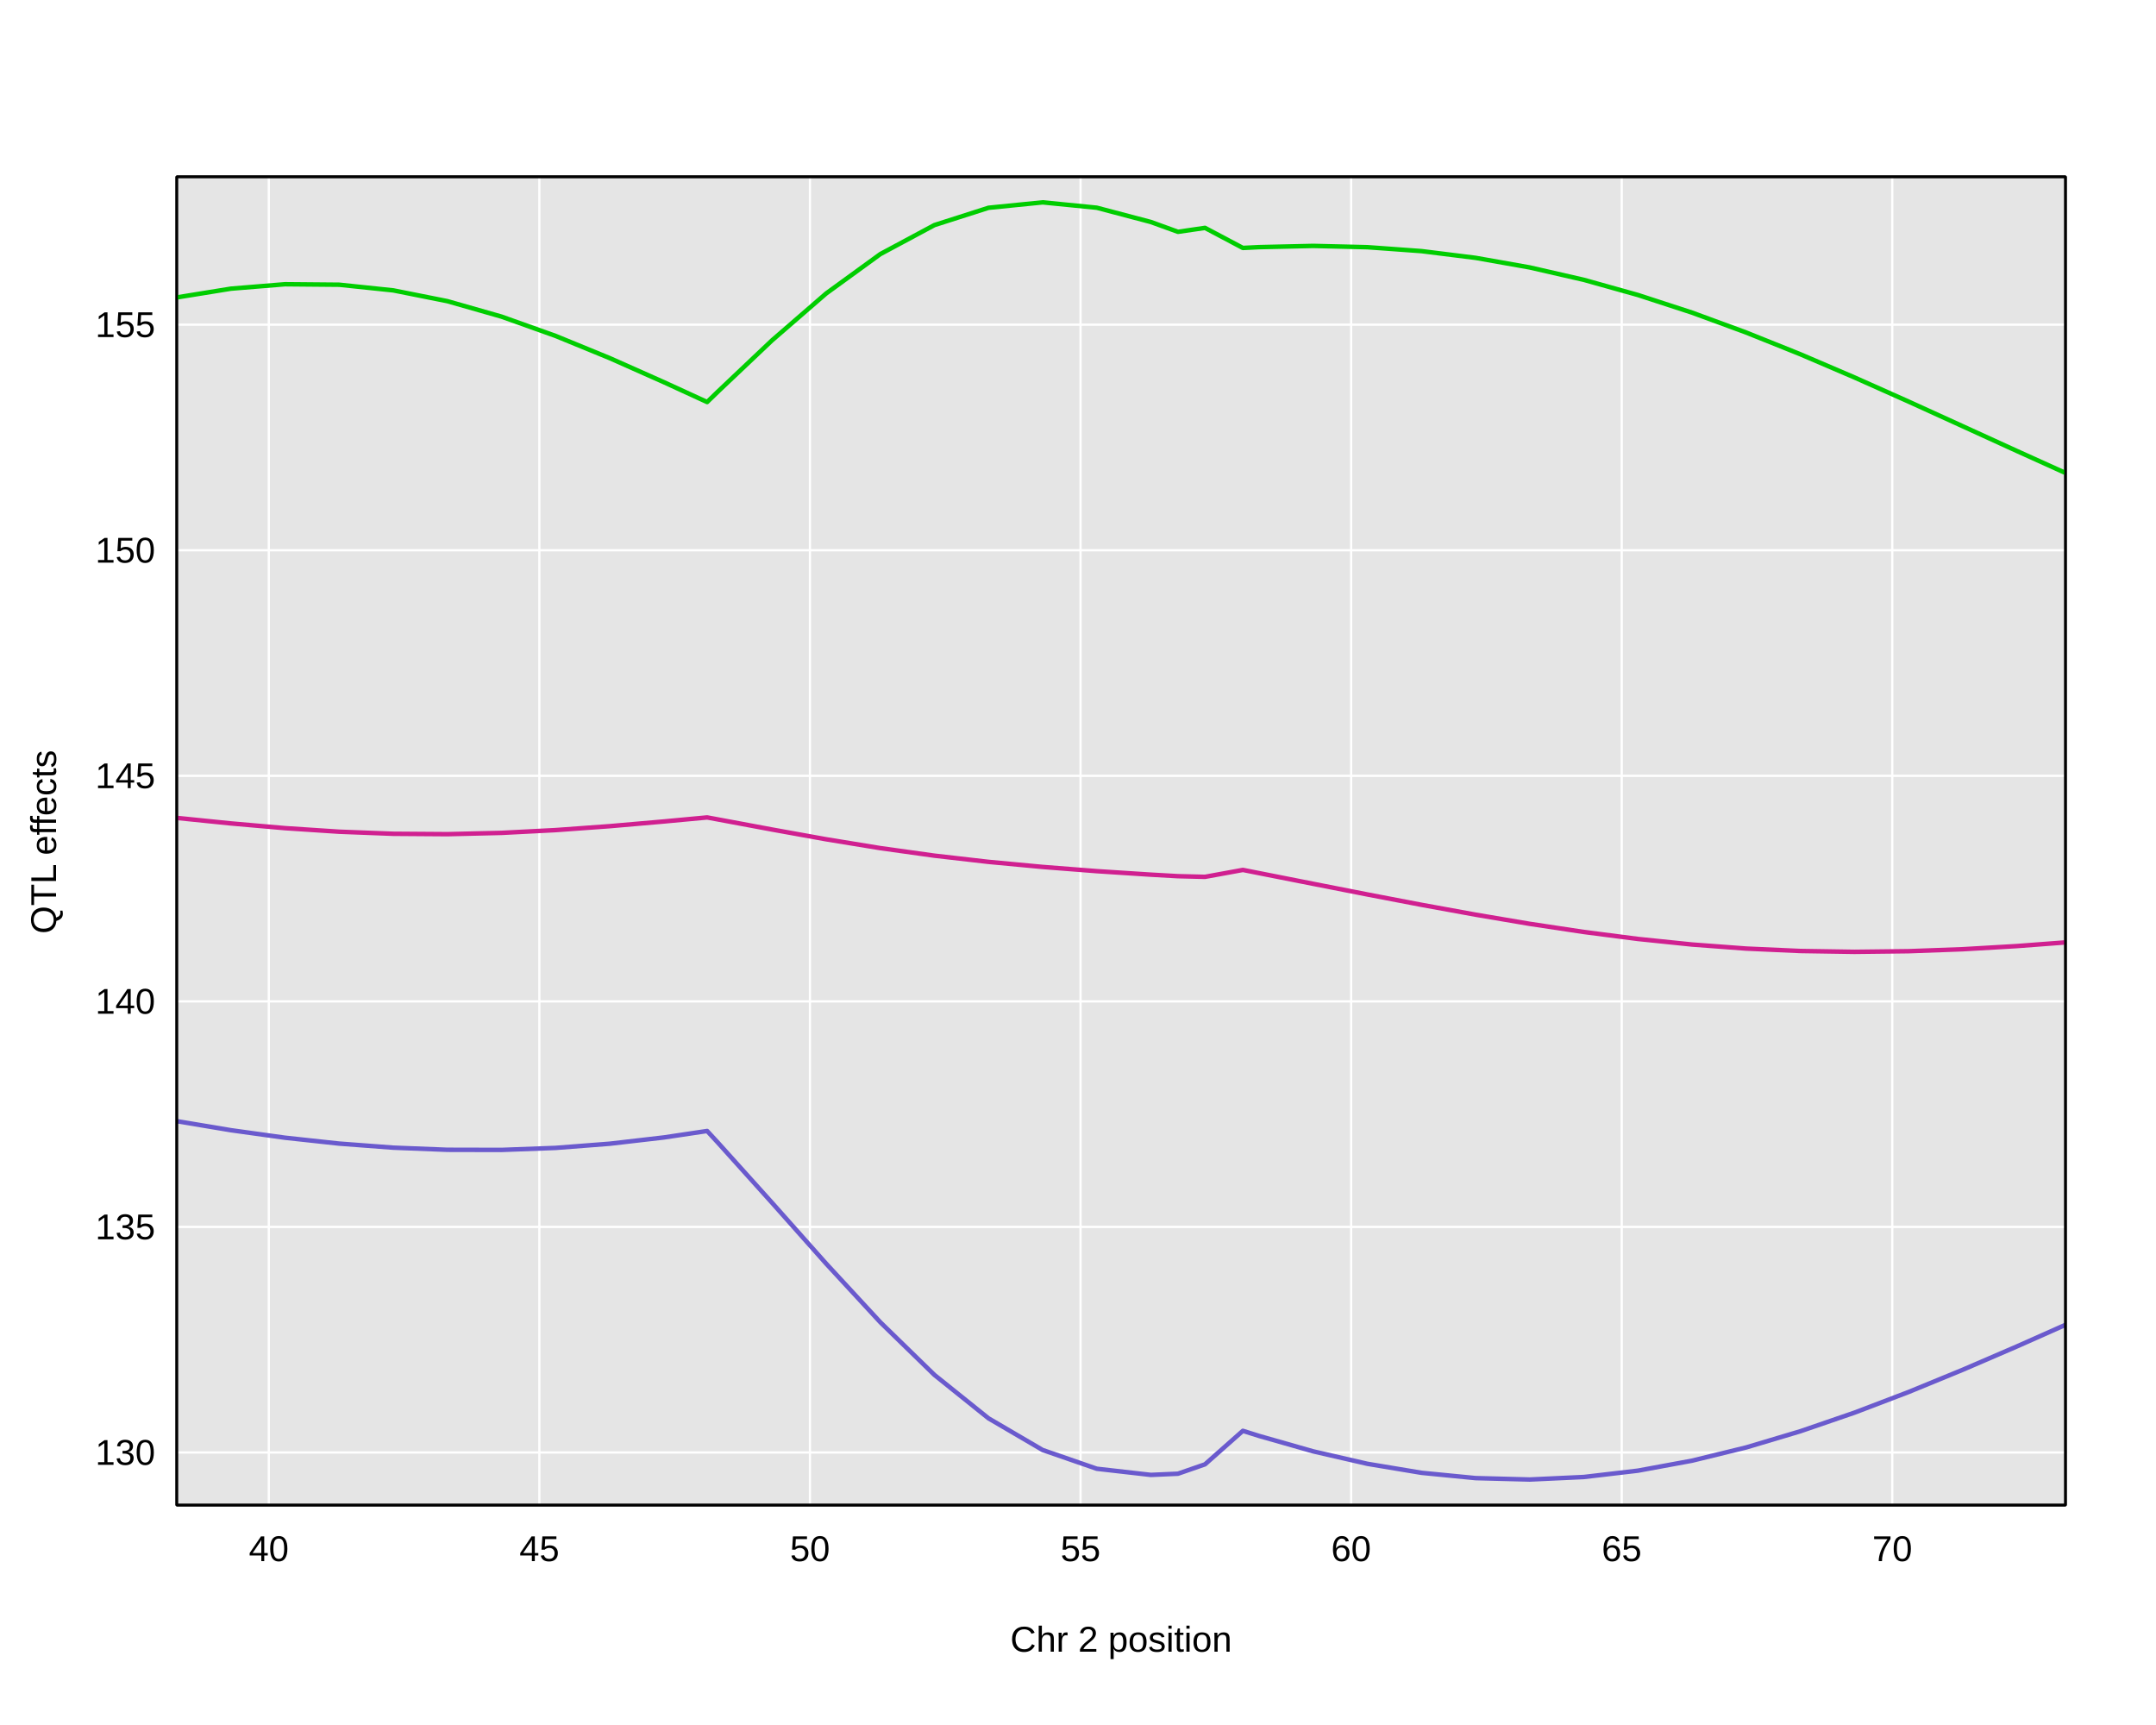
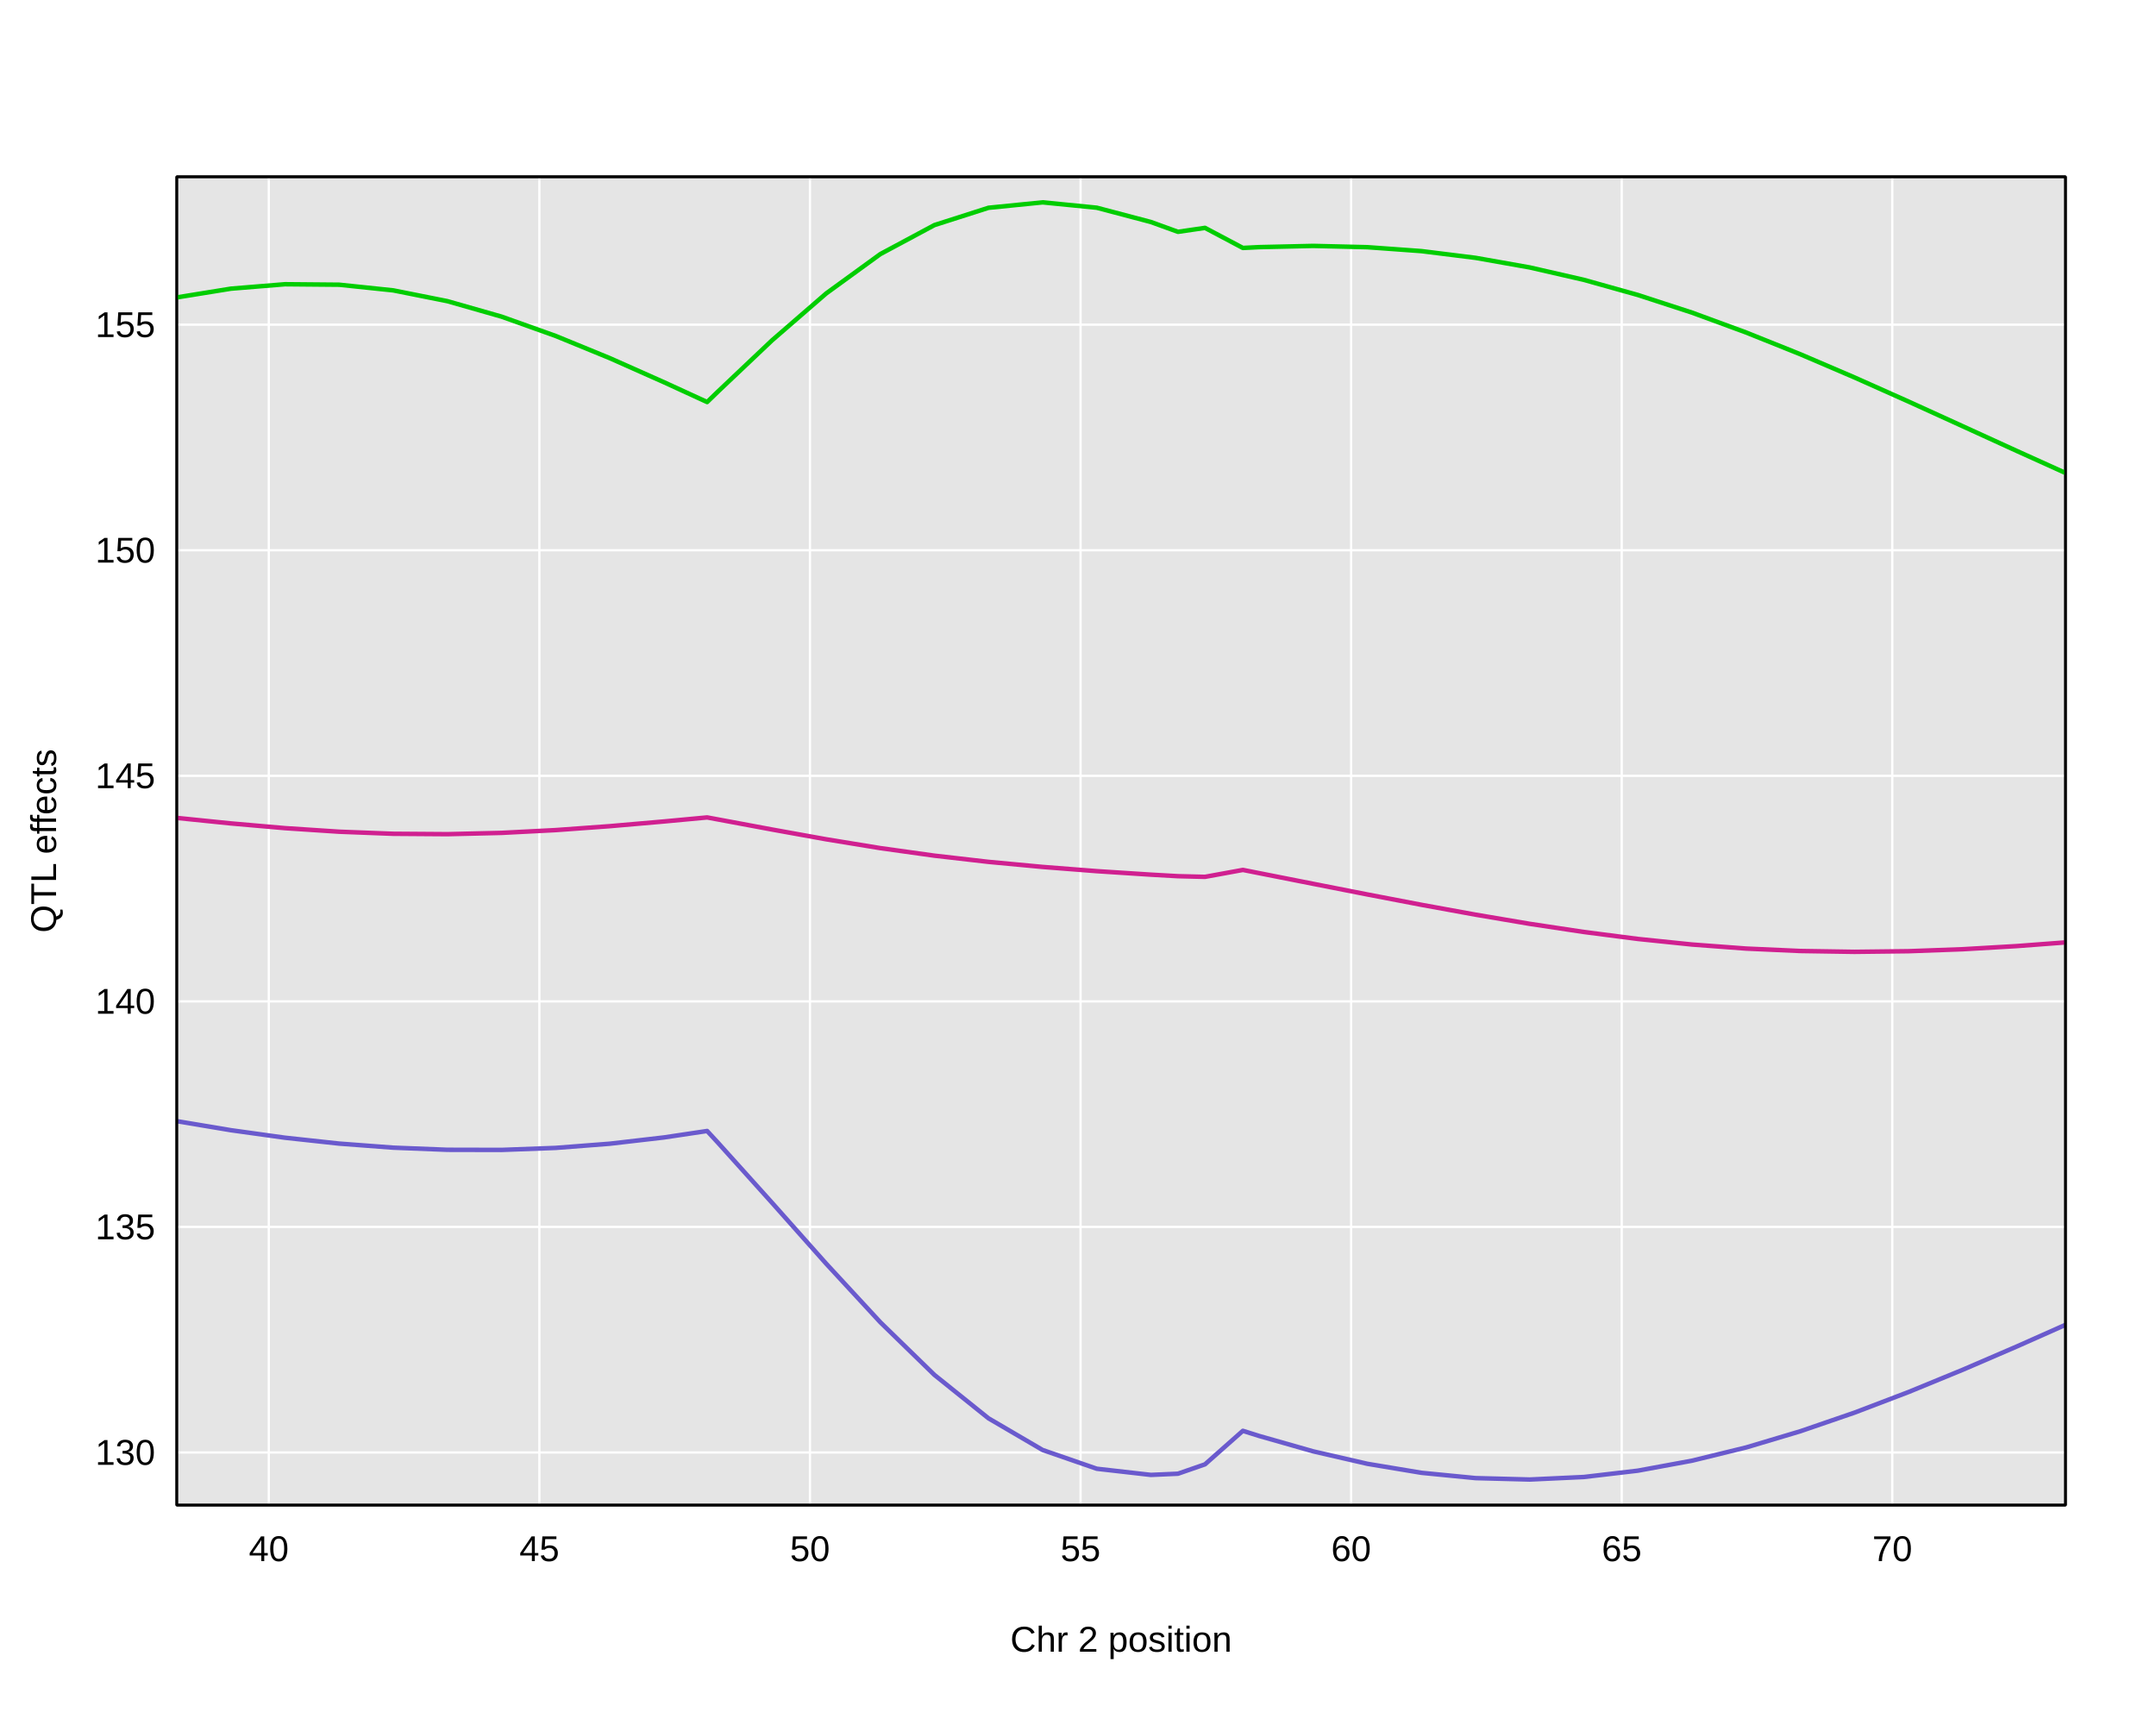
<svg xmlns="http://www.w3.org/2000/svg" viewBox="0 0 720.00 576.00">
  <defs>
    <style type="text/css">
-     line, polyline, path, rect, circle {
+     line, polyline, polygon, path, rect, circle {
      fill: none;
      stroke: #000000;
      stroke-linecap: round;
      stroke-linejoin: round;
      stroke-miterlimit: 10.00;
    }
  </style>
  </defs>
  <rect width="100%" height="100%" style="stroke: none; fill: #FFFFFF;" />
  <polyline points="59.04,502.56 689.76,502.56 689.76,59.04 59.04,59.04 59.04,502.56 " style="stroke-width: 0.75;" />
  <defs>
    <clipPath id="cpNTkuMDR8Njg5Ljc2fDUwMi41Nnw1OS4wNA==">
      <rect x="59.04" y="59.04" width="630.72" height="443.52" />
    </clipPath>
  </defs>
  <rect x="59.04" y="59.04" width="630.72" height="443.52" style="stroke-width: 0.75; stroke: none; fill: #E5E5E5;" clip-path="url(#cpNTkuMDR8Njg5Ljc2fDUwMi41Nnw1OS4wNA==)" />
  <defs>
-     <clipPath id="cpMHw3MjB8NTc2fDA=">
+     <clipPath id="cpMC4wMHw3MjAuMDB8NTc2LjAwfDAuMDA=">
      <rect x="0.00" y="0.00" width="720.00" height="576.00" />
    </clipPath>
  </defs>
-   <g clip-path="url(#cpMHw3MjB8NTc2fDA=)">
-     <text x="83.09" y="521.28" style="font-size: 12.00px; font-family: Liberation Sans;" textLength="13.35px" lengthAdjust="spacingAndGlyphs">40</text>
+   <g clip-path="url(#cpMC4wMHw3MjAuMDB8NTc2LjAwfDAuMDA=)">
+     <text x="83.09" y="521.28" style="font-size: 12.00px; font-family: Liberation Sans;" textLength="13.34px" lengthAdjust="spacingAndGlyphs">40</text>
  </g>
-   <g clip-path="url(#cpMHw3MjB8NTc2fDA=)">
-     <text x="173.45" y="521.28" style="font-size: 12.00px; font-family: Liberation Sans;" textLength="13.35px" lengthAdjust="spacingAndGlyphs">45</text>
+   <g clip-path="url(#cpMC4wMHw3MjAuMDB8NTc2LjAwfDAuMDA=)">
+     <text x="173.45" y="521.28" style="font-size: 12.00px; font-family: Liberation Sans;" textLength="13.34px" lengthAdjust="spacingAndGlyphs">45</text>
  </g>
-   <g clip-path="url(#cpMHw3MjB8NTc2fDA=)">
-     <text x="263.81" y="521.28" style="font-size: 12.00px; font-family: Liberation Sans;" textLength="13.35px" lengthAdjust="spacingAndGlyphs">50</text>
+   <g clip-path="url(#cpMC4wMHw3MjAuMDB8NTc2LjAwfDAuMDA=)">
+     <text x="263.81" y="521.28" style="font-size: 12.00px; font-family: Liberation Sans;" textLength="13.34px" lengthAdjust="spacingAndGlyphs">50</text>
  </g>
-   <g clip-path="url(#cpMHw3MjB8NTc2fDA=)">
-     <text x="354.17" y="521.28" style="font-size: 12.00px; font-family: Liberation Sans;" textLength="13.35px" lengthAdjust="spacingAndGlyphs">55</text>
+   <g clip-path="url(#cpMC4wMHw3MjAuMDB8NTc2LjAwfDAuMDA=)">
+     <text x="354.17" y="521.28" style="font-size: 12.00px; font-family: Liberation Sans;" textLength="13.34px" lengthAdjust="spacingAndGlyphs">55</text>
  </g>
-   <g clip-path="url(#cpMHw3MjB8NTc2fDA=)">
-     <text x="444.53" y="521.28" style="font-size: 12.00px; font-family: Liberation Sans;" textLength="13.35px" lengthAdjust="spacingAndGlyphs">60</text>
+   <g clip-path="url(#cpMC4wMHw3MjAuMDB8NTc2LjAwfDAuMDA=)">
+     <text x="444.54" y="521.28" style="font-size: 12.00px; font-family: Liberation Sans;" textLength="13.34px" lengthAdjust="spacingAndGlyphs">60</text>
  </g>
-   <g clip-path="url(#cpMHw3MjB8NTc2fDA=)">
-     <text x="534.89" y="521.28" style="font-size: 12.00px; font-family: Liberation Sans;" textLength="13.35px" lengthAdjust="spacingAndGlyphs">65</text>
+   <g clip-path="url(#cpMC4wMHw3MjAuMDB8NTc2LjAwfDAuMDA=)">
+     <text x="534.90" y="521.28" style="font-size: 12.00px; font-family: Liberation Sans;" textLength="13.34px" lengthAdjust="spacingAndGlyphs">65</text>
  </g>
-   <g clip-path="url(#cpMHw3MjB8NTc2fDA=)">
-     <text x="625.26" y="521.28" style="font-size: 12.00px; font-family: Liberation Sans;" textLength="13.35px" lengthAdjust="spacingAndGlyphs">70</text>
+   <g clip-path="url(#cpMC4wMHw3MjAuMDB8NTc2LjAwfDAuMDA=)">
+     <text x="625.26" y="521.28" style="font-size: 12.00px; font-family: Liberation Sans;" textLength="13.34px" lengthAdjust="spacingAndGlyphs">70</text>
  </g>
-   <g clip-path="url(#cpMHw3MjB8NTc2fDA=)">
-     <text x="31.82" y="489.13" style="font-size: 12.00px; font-family: Liberation Sans;" textLength="20.02px" lengthAdjust="spacingAndGlyphs">130</text>
+   <g clip-path="url(#cpMC4wMHw3MjAuMDB8NTc2LjAwfDAuMDA=)">
+     <text x="31.82" y="489.12" style="font-size: 12.00px; font-family: Liberation Sans;" textLength="20.02px" lengthAdjust="spacingAndGlyphs">130</text>
  </g>
-   <g clip-path="url(#cpMHw3MjB8NTc2fDA=)">
+   <g clip-path="url(#cpMC4wMHw3MjAuMDB8NTc2LjAwfDAuMDA=)">
    <text x="31.82" y="413.81" style="font-size: 12.00px; font-family: Liberation Sans;" textLength="20.02px" lengthAdjust="spacingAndGlyphs">135</text>
  </g>
-   <g clip-path="url(#cpMHw3MjB8NTc2fDA=)">
-     <text x="31.82" y="338.50" style="font-size: 12.00px; font-family: Liberation Sans;" textLength="20.02px" lengthAdjust="spacingAndGlyphs">140</text>
+   <g clip-path="url(#cpMC4wMHw3MjAuMDB8NTc2LjAwfDAuMDA=)">
+     <text x="31.82" y="338.49" style="font-size: 12.00px; font-family: Liberation Sans;" textLength="20.02px" lengthAdjust="spacingAndGlyphs">140</text>
  </g>
-   <g clip-path="url(#cpMHw3MjB8NTc2fDA=)">
+   <g clip-path="url(#cpMC4wMHw3MjAuMDB8NTc2LjAwfDAuMDA=)">
    <text x="31.82" y="263.18" style="font-size: 12.00px; font-family: Liberation Sans;" textLength="20.02px" lengthAdjust="spacingAndGlyphs">145</text>
  </g>
-   <g clip-path="url(#cpMHw3MjB8NTc2fDA=)">
-     <text x="31.82" y="187.87" style="font-size: 12.00px; font-family: Liberation Sans;" textLength="20.02px" lengthAdjust="spacingAndGlyphs">150</text>
+   <g clip-path="url(#cpMC4wMHw3MjAuMDB8NTc2LjAwfDAuMDA=)">
+     <text x="31.82" y="187.86" style="font-size: 12.00px; font-family: Liberation Sans;" textLength="20.02px" lengthAdjust="spacingAndGlyphs">150</text>
  </g>
-   <g clip-path="url(#cpMHw3MjB8NTc2fDA=)">
+   <g clip-path="url(#cpMC4wMHw3MjAuMDB8NTc2LjAwfDAuMDA=)">
    <text x="31.82" y="112.55" style="font-size: 12.00px; font-family: Liberation Sans;" textLength="20.02px" lengthAdjust="spacingAndGlyphs">155</text>
  </g>
-   <g clip-path="url(#cpMHw3MjB8NTc2fDA=)">
-     <text x="337.38" y="551.52" style="font-size: 12.00px; font-family: Liberation Sans;" textLength="74.04px" lengthAdjust="spacingAndGlyphs">Chr 2 position</text>
+   <g clip-path="url(#cpMC4wMHw3MjAuMDB8NTc2LjAwfDAuMDA=)">
+     <text x="337.38" y="551.52" style="font-size: 12.00px; font-family: Liberation Sans;" textLength="74.03px" lengthAdjust="spacingAndGlyphs">Chr 2 position</text>
  </g>
-   <g clip-path="url(#cpMHw3MjB8NTc2fDA=)">
-     <text transform="translate(18.72,311.81) rotate(-90)" style="font-size: 12.00px; font-family: Liberation Sans;" textLength="62.02px" lengthAdjust="spacingAndGlyphs">QTL effects</text>
+   <g clip-path="url(#cpMC4wMHw3MjAuMDB8NTc2LjAwfDAuMDA=)">
+     <text transform="translate(18.72,311.46) rotate(-90)" style="font-size: 12.00px; font-family: Liberation Sans;" textLength="61.31px" lengthAdjust="spacingAndGlyphs">QTL effects</text>
  </g>
  <defs>
    <clipPath id="cpNTkuMDR8Njg5Ljc2fDUwMi41Nnw1OS4wNA==">
      <rect x="59.04" y="59.04" width="630.72" height="443.52" />
    </clipPath>
  </defs>
  <line x1="89.76" y1="502.56" x2="89.76" y2="59.04" style="stroke-width: 0.75; stroke: #FFFFFF;" clip-path="url(#cpNTkuMDR8Njg5Ljc2fDUwMi41Nnw1OS4wNA==)" />
  <line x1="180.12" y1="502.56" x2="180.12" y2="59.04" style="stroke-width: 0.75; stroke: #FFFFFF;" clip-path="url(#cpNTkuMDR8Njg5Ljc2fDUwMi41Nnw1OS4wNA==)" />
  <line x1="270.48" y1="502.56" x2="270.48" y2="59.04" style="stroke-width: 0.75; stroke: #FFFFFF;" clip-path="url(#cpNTkuMDR8Njg5Ljc2fDUwMi41Nnw1OS4wNA==)" />
  <line x1="360.85" y1="502.56" x2="360.85" y2="59.04" style="stroke-width: 0.75; stroke: #FFFFFF;" clip-path="url(#cpNTkuMDR8Njg5Ljc2fDUwMi41Nnw1OS4wNA==)" />
  <line x1="451.21" y1="502.56" x2="451.21" y2="59.04" style="stroke-width: 0.75; stroke: #FFFFFF;" clip-path="url(#cpNTkuMDR8Njg5Ljc2fDUwMi41Nnw1OS4wNA==)" />
  <line x1="541.57" y1="502.56" x2="541.57" y2="59.04" style="stroke-width: 0.75; stroke: #FFFFFF;" clip-path="url(#cpNTkuMDR8Njg5Ljc2fDUwMi41Nnw1OS4wNA==)" />
  <line x1="631.93" y1="502.56" x2="631.93" y2="59.04" style="stroke-width: 0.75; stroke: #FFFFFF;" clip-path="url(#cpNTkuMDR8Njg5Ljc2fDUwMi41Nnw1OS4wNA==)" />
  <line x1="59.04" y1="560.31" x2="689.76" y2="560.31" style="stroke-width: 0.75; stroke: #FFFFFF;" clip-path="url(#cpNTkuMDR8Njg5Ljc2fDUwMi41Nnw1OS4wNA==)" />
  <line x1="59.04" y1="485.00" x2="689.76" y2="485.00" style="stroke-width: 0.75; stroke: #FFFFFF;" clip-path="url(#cpNTkuMDR8Njg5Ljc2fDUwMi41Nnw1OS4wNA==)" />
  <line x1="59.04" y1="409.68" x2="689.76" y2="409.68" style="stroke-width: 0.75; stroke: #FFFFFF;" clip-path="url(#cpNTkuMDR8Njg5Ljc2fDUwMi41Nnw1OS4wNA==)" />
  <line x1="59.04" y1="334.37" x2="689.76" y2="334.37" style="stroke-width: 0.75; stroke: #FFFFFF;" clip-path="url(#cpNTkuMDR8Njg5Ljc2fDUwMi41Nnw1OS4wNA==)" />
  <line x1="59.04" y1="259.05" x2="689.76" y2="259.05" style="stroke-width: 0.75; stroke: #FFFFFF;" clip-path="url(#cpNTkuMDR8Njg5Ljc2fDUwMi41Nnw1OS4wNA==)" />
  <line x1="59.04" y1="183.74" x2="689.76" y2="183.74" style="stroke-width: 0.75; stroke: #FFFFFF;" clip-path="url(#cpNTkuMDR8Njg5Ljc2fDUwMi41Nnw1OS4wNA==)" />
  <line x1="59.04" y1="108.42" x2="689.76" y2="108.42" style="stroke-width: 0.75; stroke: #FFFFFF;" clip-path="url(#cpNTkuMDR8Njg5Ljc2fDUwMi41Nnw1OS4wNA==)" />
  <line x1="59.04" y1="33.11" x2="689.76" y2="33.11" style="stroke-width: 0.75; stroke: #FFFFFF;" clip-path="url(#cpNTkuMDR8Njg5Ljc2fDUwMi41Nnw1OS4wNA==)" />
  <polyline points="59.04,374.37 77.11,377.39 95.18,379.90 113.26,381.86 131.33,383.22 149.40,383.93 167.47,383.97 185.55,383.30 203.62,381.90 221.69,379.81 236.15,377.65 239.76,381.56 257.83,401.63 275.91,421.96 293.98,441.51 312.05,459.10 330.12,473.60 348.20,484.18 366.27,490.43 384.34,492.49 393.38,492.09 402.41,488.96 415.06,477.77 420.48,479.48 438.56,484.63 456.63,488.78 474.70,491.79 492.77,493.56 510.85,494.03 528.92,493.19 546.99,491.07 565.06,487.74 583.13,483.32 601.21,477.92 619.28,471.71 637.35,464.82 655.42,457.40 673.50,449.61 689.76,442.38 " style="stroke-width: 1.50; stroke: #6A5ACD;" clip-path="url(#cpNTkuMDR8Njg5Ljc2fDUwMi41Nnw1OS4wNA==)" />
  <defs>
-     <clipPath id="cpMHw3MjB8NTc2fDA=">
+     <clipPath id="cpMC4wMHw3MjAuMDB8NTc2LjAwfDAuMDA=">
      <rect x="0.00" y="0.00" width="720.00" height="576.00" />
    </clipPath>
  </defs>
-   <polyline points="59.04,502.56 689.76,502.56 689.76,59.04 59.04,59.04 59.04,502.56 " style="stroke-width: 0.75;" clip-path="url(#cpMHw3MjB8NTc2fDA=)" />
+   <polyline points="59.04,502.56 689.76,502.56 689.76,59.04 59.04,59.04 59.04,502.56 " style="stroke-width: 0.75;" clip-path="url(#cpMC4wMHw3MjAuMDB8NTc2LjAwfDAuMDA=)" />
  <defs>
    <clipPath id="cpNTkuMDR8Njg5Ljc2fDUwMi41Nnw1OS4wNA==">
      <rect x="59.04" y="59.04" width="630.72" height="443.52" />
    </clipPath>
  </defs>
  <polyline points="59.04,273.11 77.11,274.95 95.18,276.53 113.26,277.72 131.33,278.41 149.40,278.54 167.47,278.11 185.55,277.18 203.62,275.87 221.69,274.30 236.15,272.95 239.76,273.62 257.83,276.99 275.91,280.25 293.98,283.20 312.05,285.72 330.12,287.79 348.20,289.48 366.27,290.89 384.34,292.06 393.38,292.57 402.41,292.79 415.06,290.48 420.48,291.55 438.56,295.12 456.63,298.67 474.70,302.13 492.77,305.42 510.85,308.48 528.92,311.20 546.99,313.53 565.06,315.39 583.13,316.74 601.21,317.55 619.28,317.83 637.35,317.62 655.42,316.96 673.50,315.91 689.76,314.68 " style="stroke-width: 1.50; stroke: #D02090;" clip-path="url(#cpNTkuMDR8Njg5Ljc2fDUwMi41Nnw1OS4wNA==)" />
  <defs>
-     <clipPath id="cpMHw3MjB8NTc2fDA=">
+     <clipPath id="cpMC4wMHw3MjAuMDB8NTc2LjAwfDAuMDA=">
      <rect x="0.00" y="0.00" width="720.00" height="576.00" />
    </clipPath>
  </defs>
-   <polyline points="59.04,502.56 689.76,502.56 689.76,59.04 59.04,59.04 59.04,502.56 " style="stroke-width: 0.75;" clip-path="url(#cpMHw3MjB8NTc2fDA=)" />
+   <polyline points="59.04,502.56 689.76,502.56 689.76,59.04 59.04,59.04 59.04,502.56 " style="stroke-width: 0.75;" clip-path="url(#cpMC4wMHw3MjAuMDB8NTc2LjAwfDAuMDA=)" />
  <defs>
    <clipPath id="cpNTkuMDR8Njg5Ljc2fDUwMi41Nnw1OS4wNA==">
      <rect x="59.04" y="59.04" width="630.72" height="443.52" />
    </clipPath>
  </defs>
  <polyline points="59.04,99.31 77.11,96.39 95.18,94.91 113.26,95.07 131.33,96.96 149.40,100.56 167.47,105.72 185.55,112.17 203.62,119.58 221.69,127.61 236.15,134.25 239.76,130.75 257.83,113.64 275.91,97.98 293.98,84.85 312.05,75.16 330.12,69.38 348.20,67.57 366.27,69.36 384.34,74.13 393.38,77.41 402.41,76.09 415.06,82.79 420.48,82.52 438.56,82.11 456.63,82.54 474.70,83.85 492.77,86.10 510.85,89.30 528.92,93.44 546.99,98.50 565.06,104.39 583.13,111.03 601.21,118.28 619.28,126.02 637.35,134.08 655.42,142.31 673.50,150.57 689.76,157.92 " style="stroke-width: 1.50; stroke: #00CD00;" clip-path="url(#cpNTkuMDR8Njg5Ljc2fDUwMi41Nnw1OS4wNA==)" />
  <defs>
-     <clipPath id="cpMHw3MjB8NTc2fDA=">
+     <clipPath id="cpMC4wMHw3MjAuMDB8NTc2LjAwfDAuMDA=">
      <rect x="0.00" y="0.00" width="720.00" height="576.00" />
    </clipPath>
  </defs>
-   <polyline points="59.04,502.56 689.76,502.56 689.76,59.04 59.04,59.04 59.04,502.56 " style="stroke-width: 0.75;" clip-path="url(#cpMHw3MjB8NTc2fDA=)" />
+   <polyline points="59.04,502.56 689.76,502.56 689.76,59.04 59.04,59.04 59.04,502.56 " style="stroke-width: 0.75;" clip-path="url(#cpMC4wMHw3MjAuMDB8NTc2LjAwfDAuMDA=)" />
</svg>
